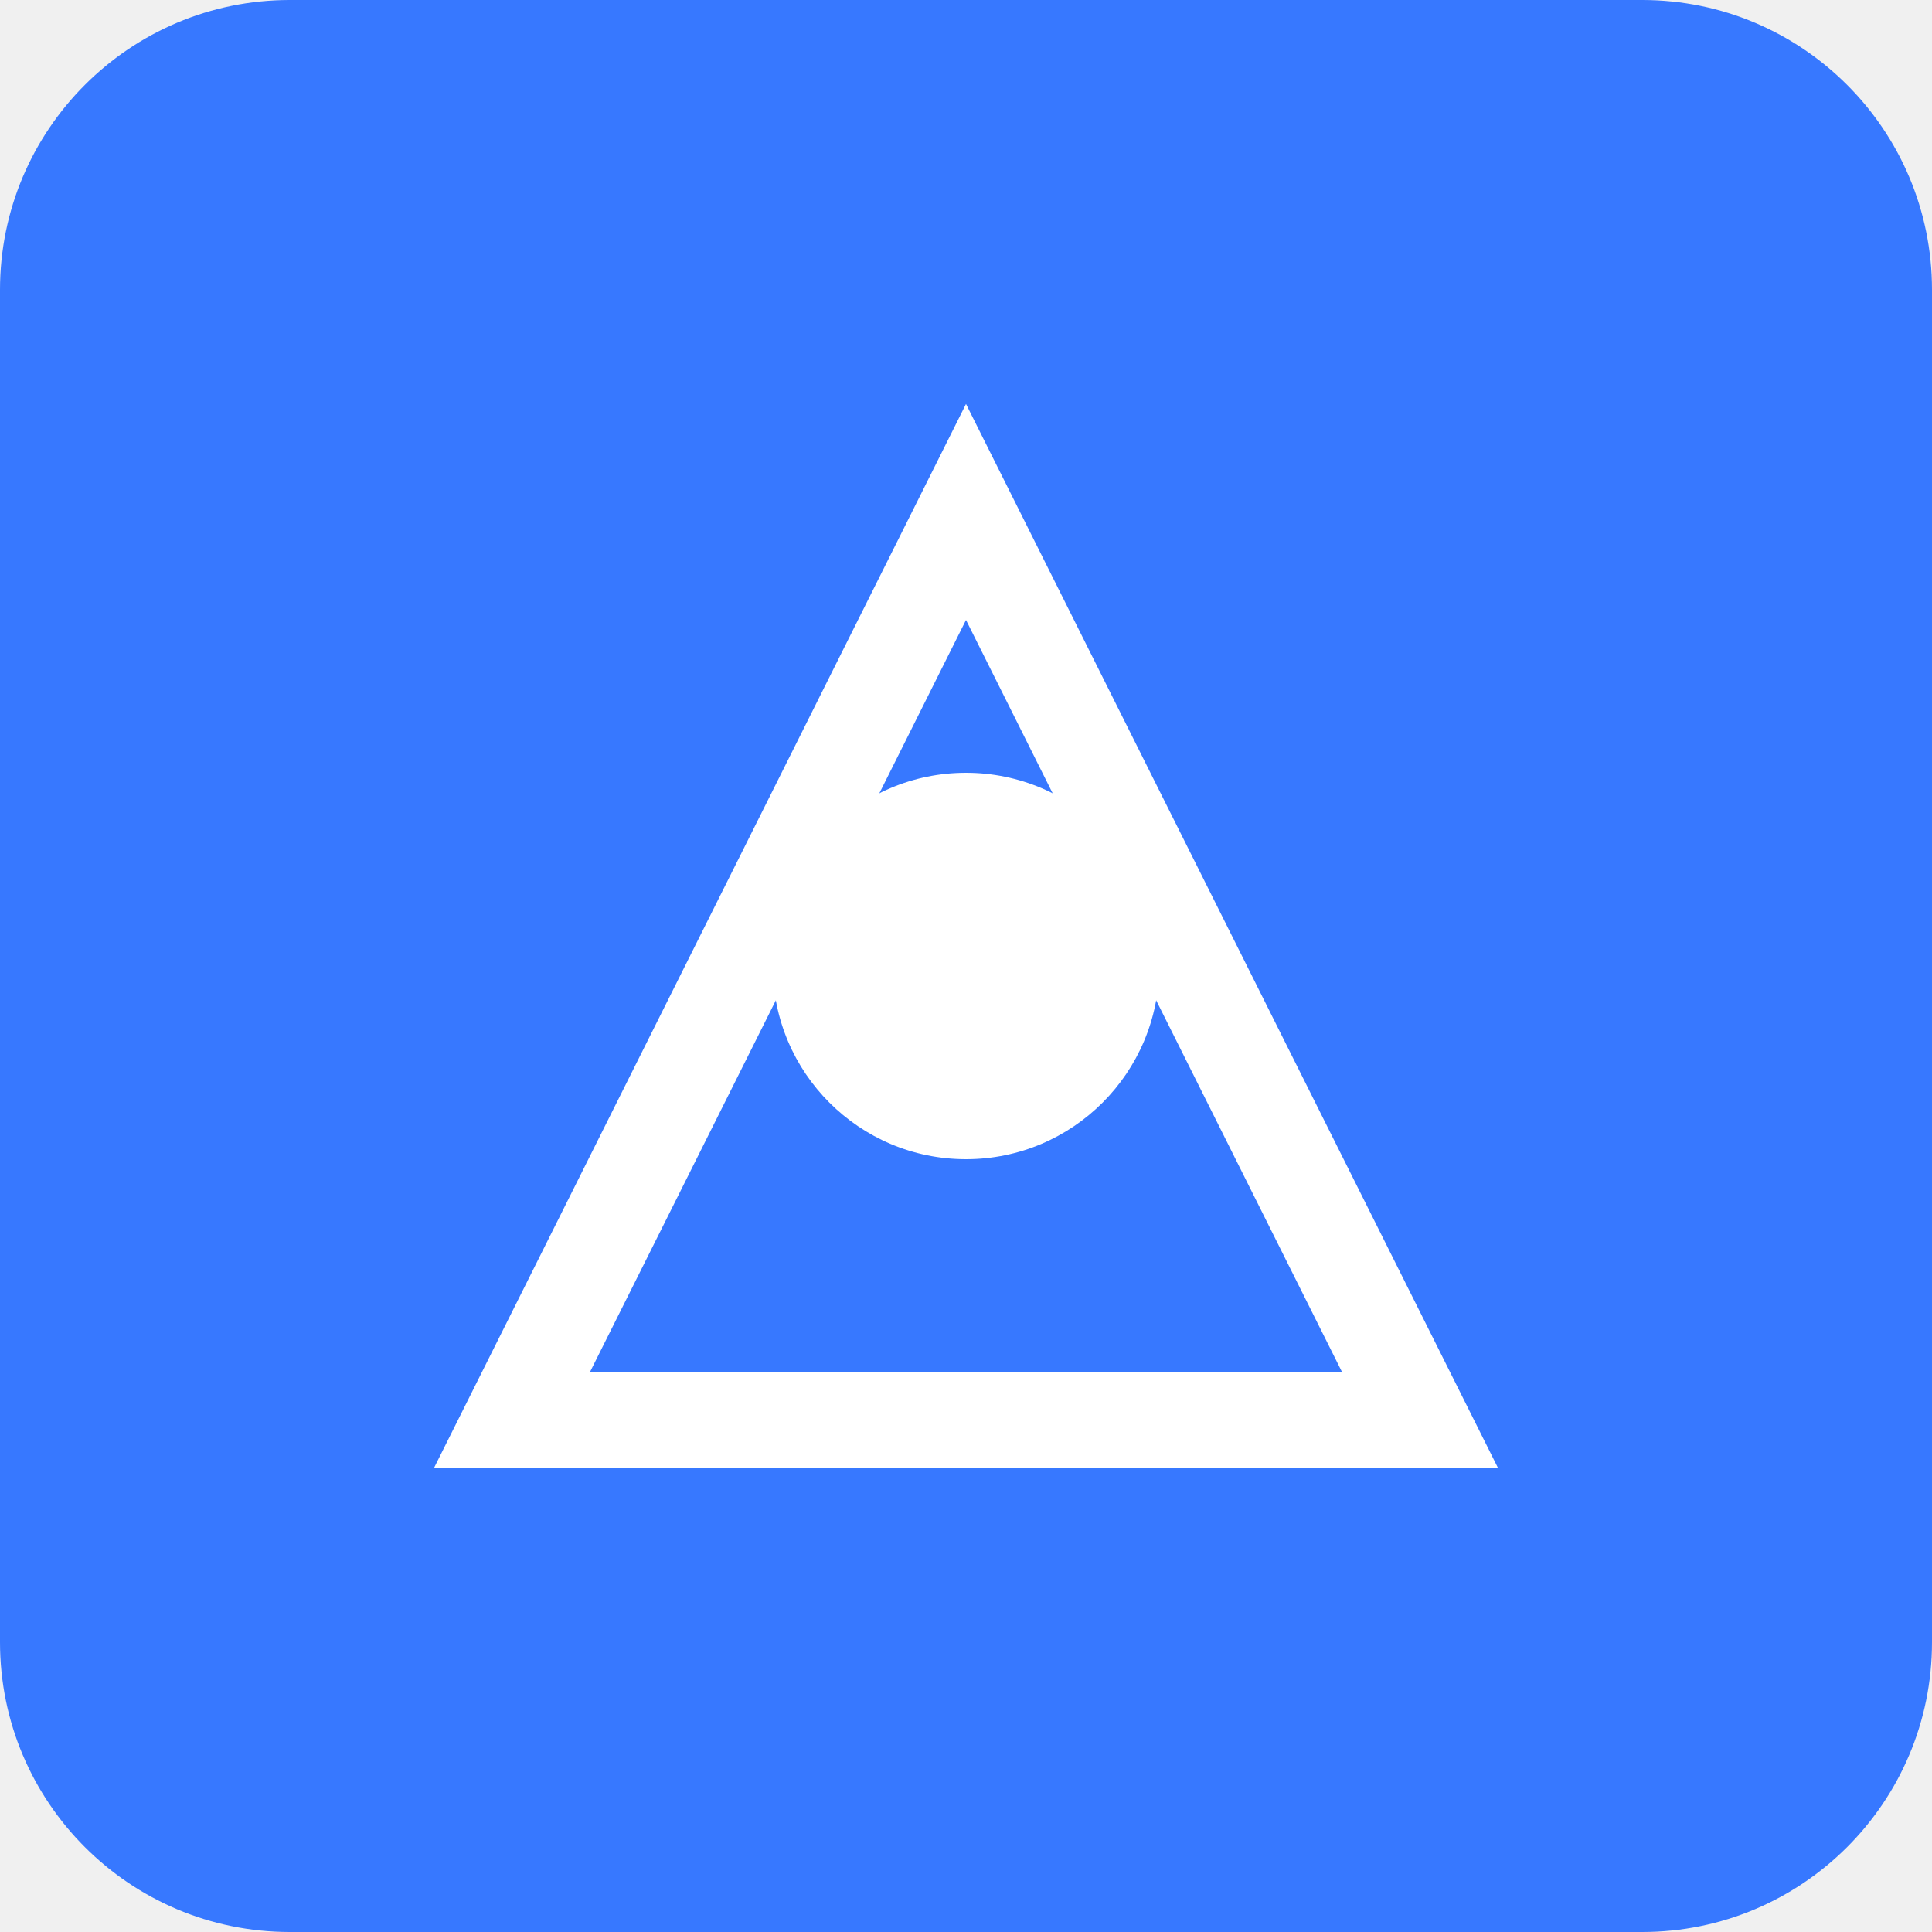
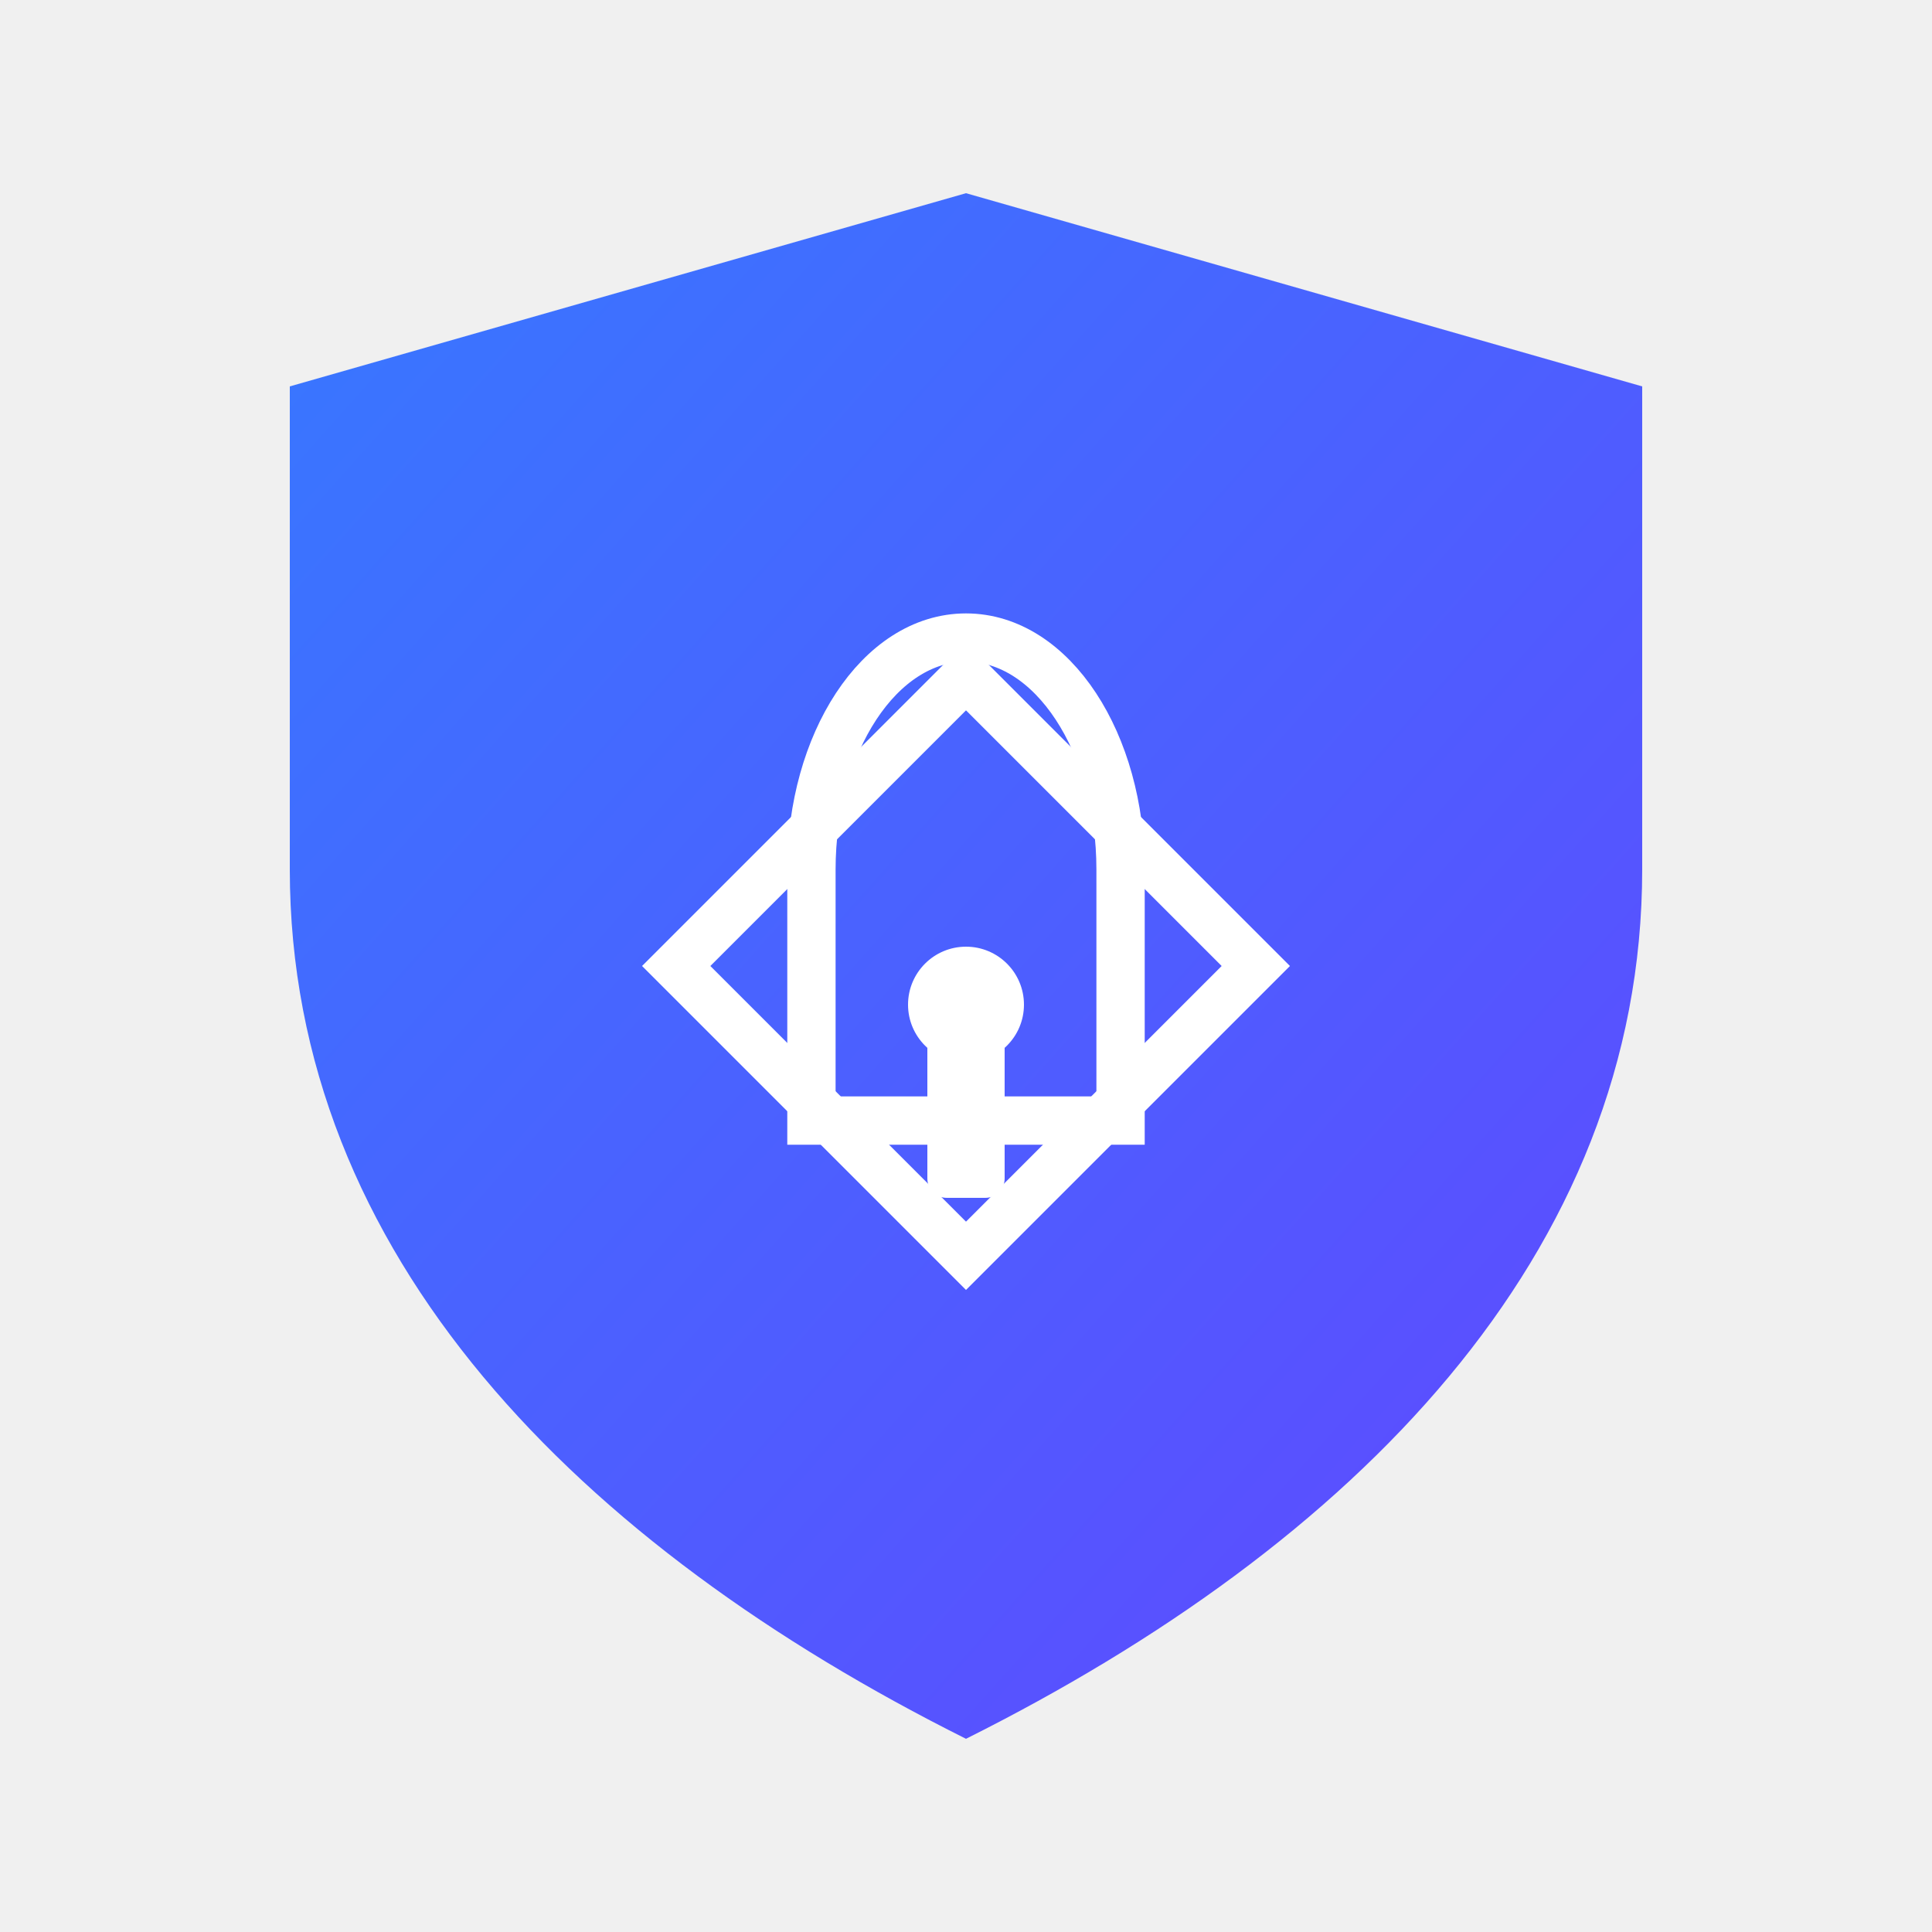
<svg xmlns="http://www.w3.org/2000/svg" viewBox="0 0 100 100" fill="none">
-   <rect width="100" height="100" rx="15" fill="#3778FF" />
-   <path d="M26.5 73.5L50 26.5L73.5 73.5H26.5Z" stroke="white" stroke-width="5" />
-   <circle cx="50" cy="50" r="10" fill="white" />
+   <defs>
+     <linearGradient id="gradientFill" x1="0%" y1="0%" x2="100%" y2="100%">
+       <stop offset="0%" stop-color="#3778FF" />
+       <stop offset="100%" stop-color="#6147FF" />
+     </linearGradient>
+   </defs>
+   <path d="M50 10L85 20V45C85 65 70 80 50 90C30 80 15 65 15 45V20L50 10Z" fill="url(#gradientFill)" />
+   <path d="M35 50L50 35L65 50L50 65L35 50Z" stroke="white" stroke-width="2.5" fill="none" />
+   <path d="M42 58H58V45C58 38.5 54.5 33 50 33C45.5 33 42 38.5 42 45V58Z" stroke="white" stroke-width="2.5" fill="none" />
+   <circle cx="50" cy="52" r="3" fill="white" />
+   <rect x="48" y="52" width="4" height="10" rx="1" fill="white" />
</svg>
